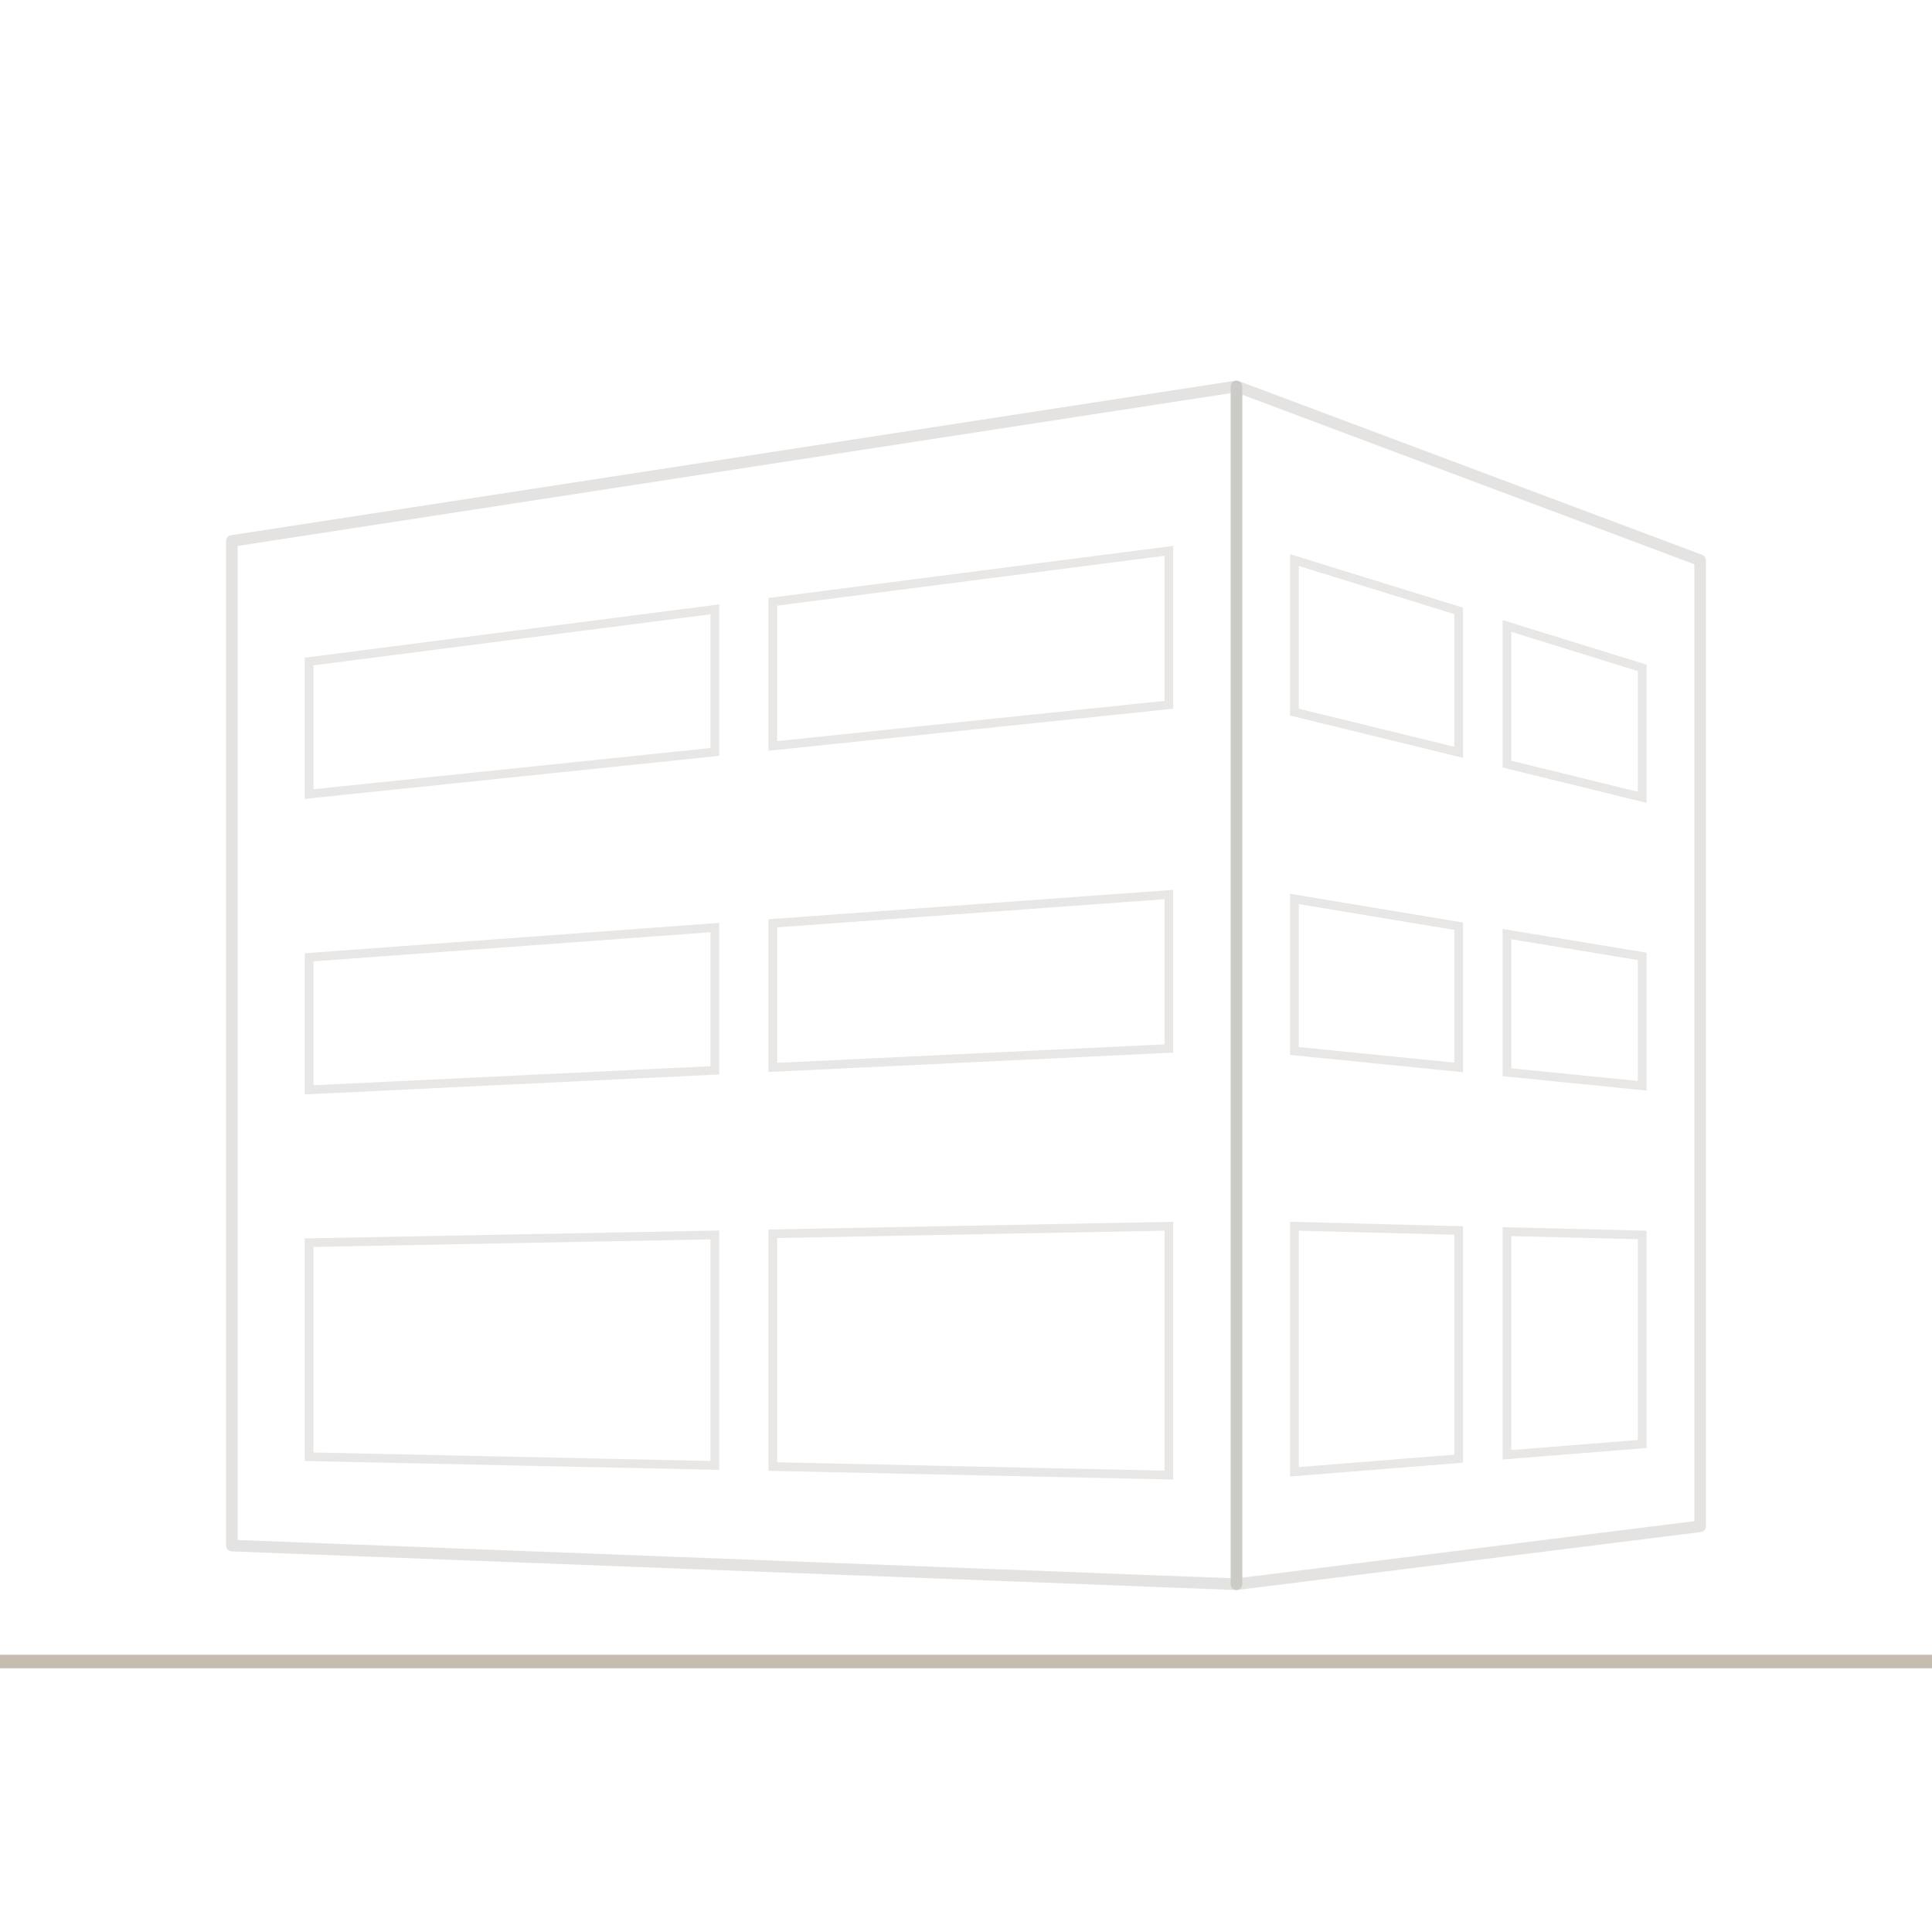
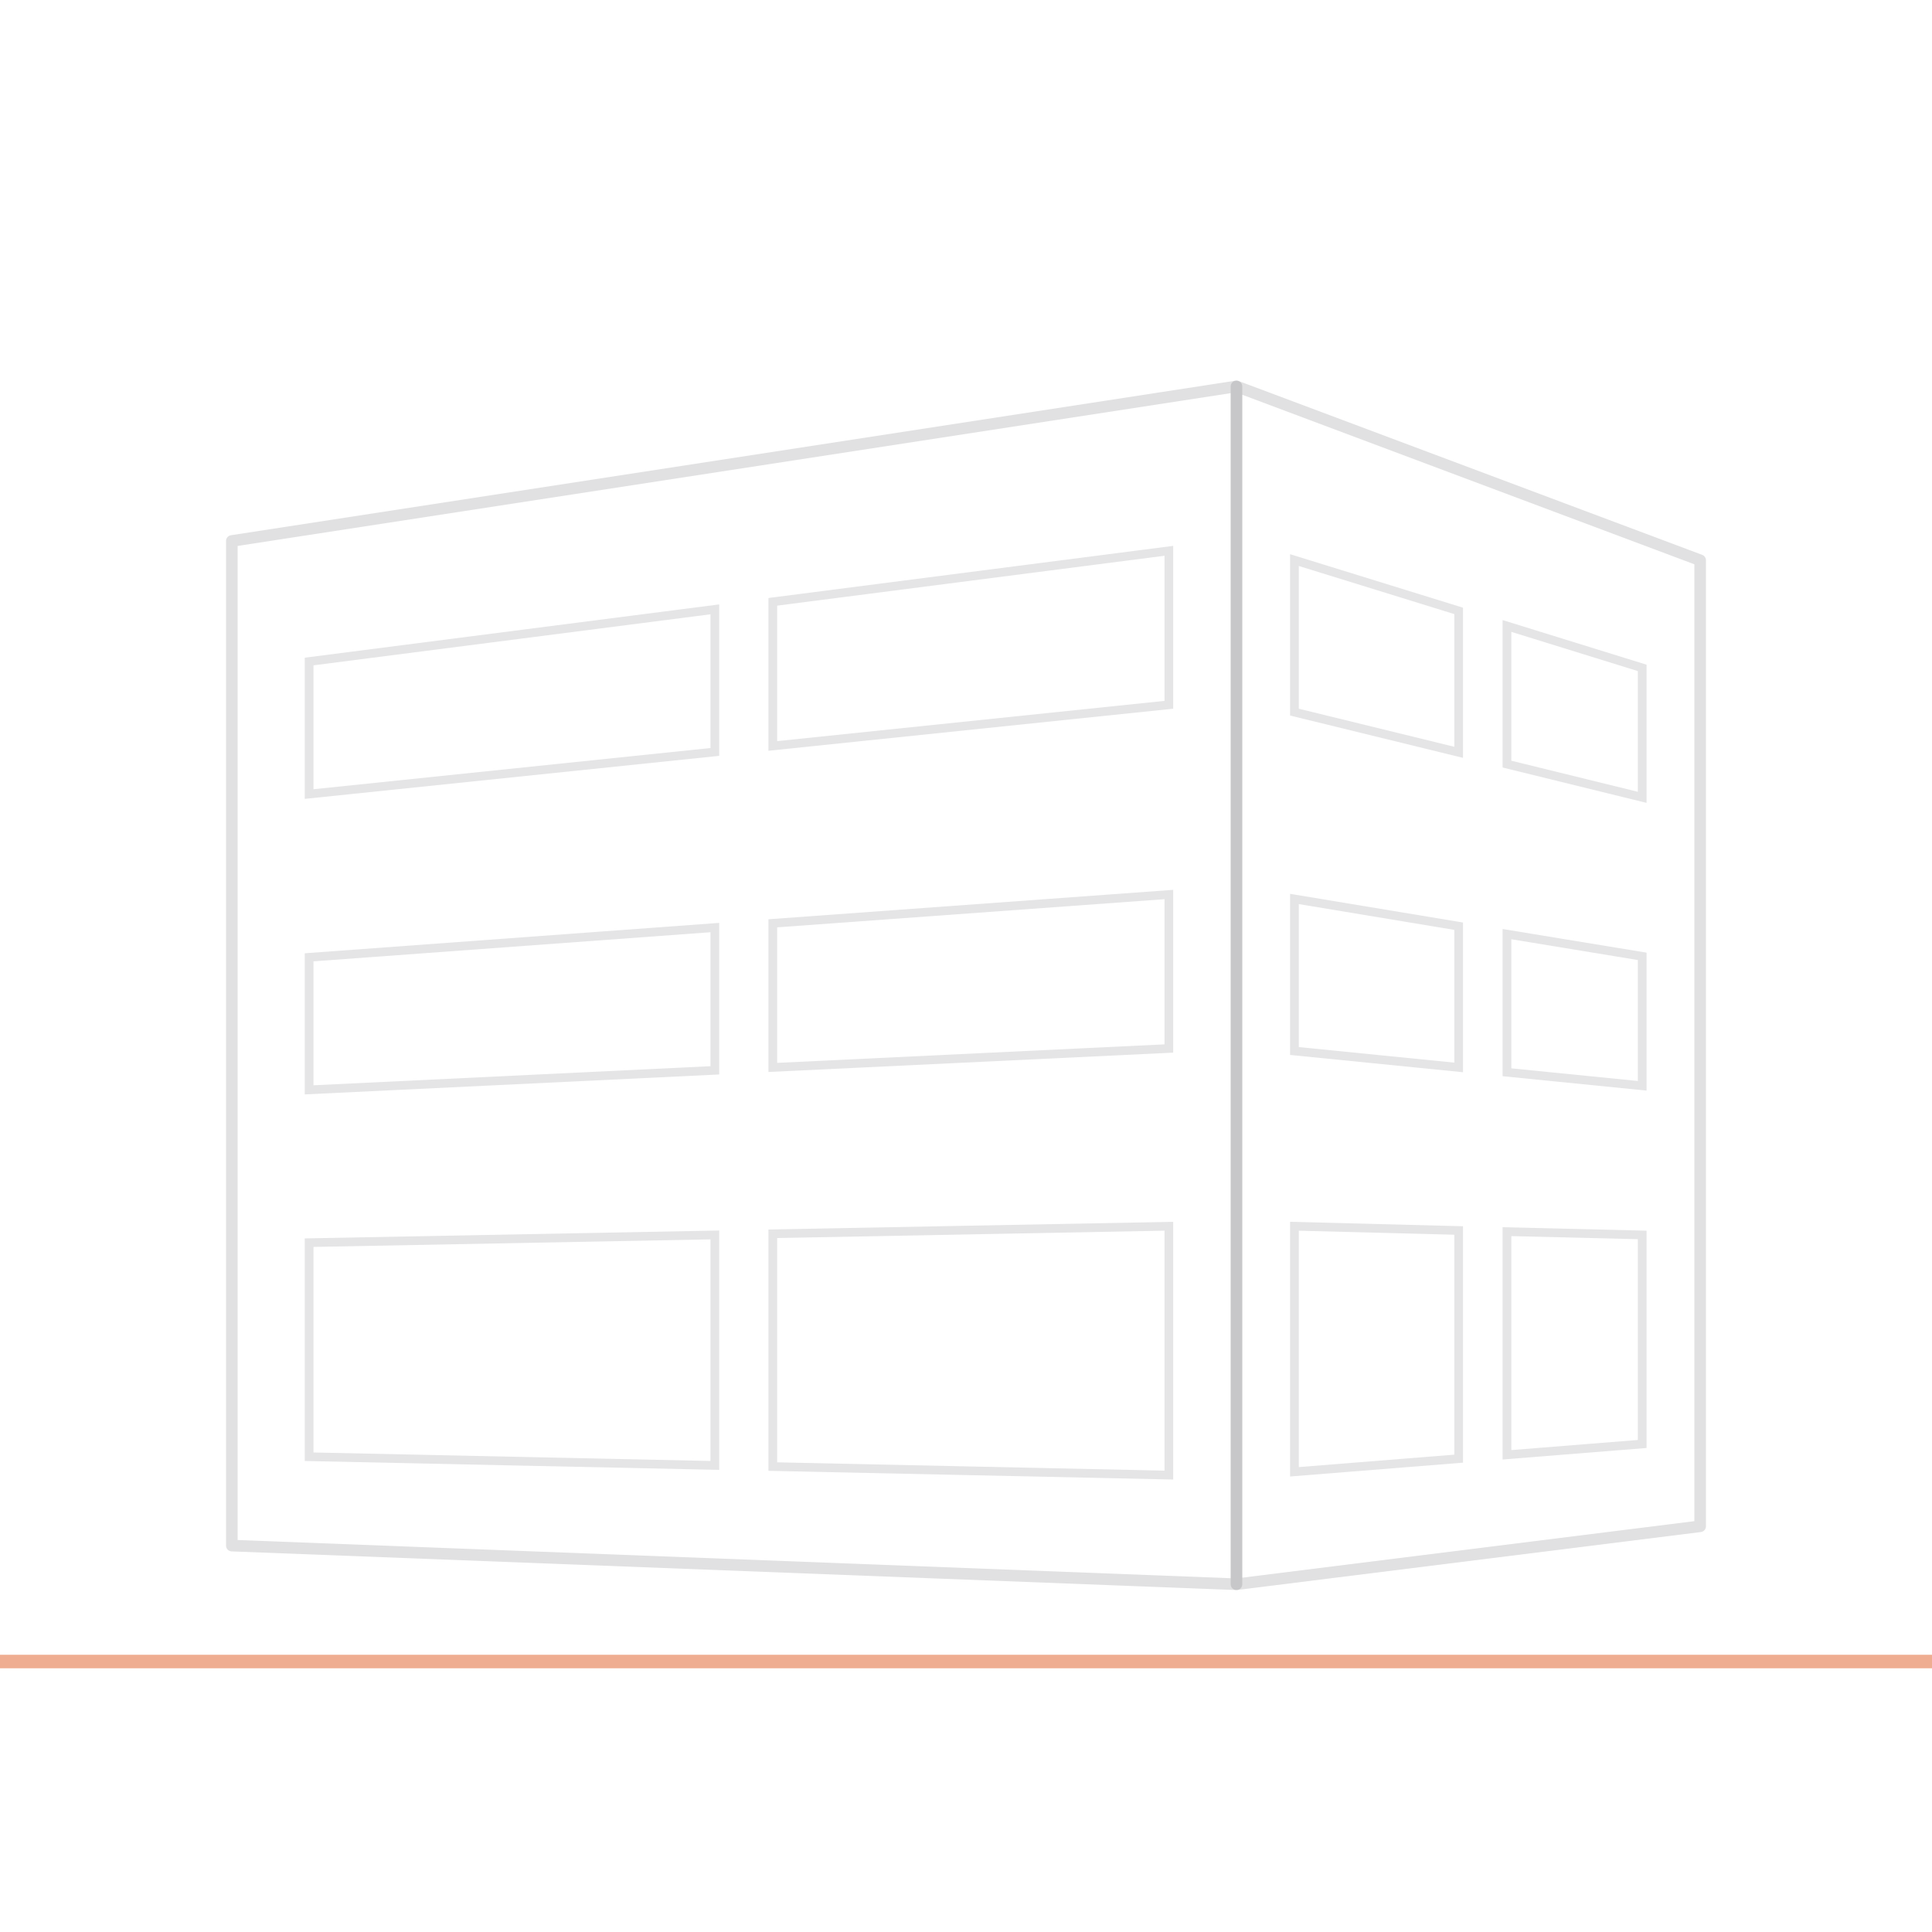
<svg xmlns="http://www.w3.org/2000/svg" viewBox="0 0 100 100">
-   <polygon points="12,28 64,20 64,82 12,80" fill="none" stroke="#3D3329" stroke-opacity=".14" stroke-width=".6" stroke-linejoin="round" />
-   <polygon points="64,20 88,29 88,79 64,82" fill="none" stroke="#3D3329" stroke-opacity=".14" stroke-width=".6" stroke-linejoin="round" />
-   <polygon points="16.00,34.24 37.00,31.54 37.00,38.92 16.00,41.10" fill="none" stroke="#3D3329" stroke-opacity=".12" stroke-width=".45" />
-   <polygon points="40.00,31.15 60.50,28.51 60.50,36.48 40.00,38.61" fill="none" stroke="#3D3329" stroke-opacity=".12" stroke-width=".45" />
-   <polygon points="67.00,28.99 75.50,31.62 75.50,38.94 67.00,36.86" fill="none" stroke="#3D3329" stroke-opacity=".12" stroke-width=".45" />
-   <polygon points="78.00,32.40 85.00,34.57 85.00,41.27 78.00,39.55" fill="none" stroke="#3D3329" stroke-opacity=".12" stroke-width=".45" />
-   <polygon points="16.00,49.55 37.00,48.01 37.00,55.40 16.00,56.41" fill="none" stroke="#3D3329" stroke-opacity=".12" stroke-width=".45" />
-   <polygon points="40.00,47.79 60.50,46.30 60.50,54.27 40.00,55.25" fill="none" stroke="#3D3329" stroke-opacity=".12" stroke-width=".45" />
-   <polygon points="67.00,46.53 75.50,47.94 75.50,55.25 67.00,54.40" fill="none" stroke="#3D3329" stroke-opacity=".12" stroke-width=".45" />
-   <polygon points="78.00,48.35 85.00,49.50 85.00,56.20 78.00,55.50" fill="none" stroke="#3D3329" stroke-opacity=".12" stroke-width=".45" />
-   <polygon points="16.00,64.32 37.00,63.92 37.00,75.85 16.00,75.40" fill="none" stroke="#3D3329" stroke-opacity=".12" stroke-width=".45" />
-   <polygon points="40.00,63.86 60.50,63.47 60.50,76.35 40.00,75.91" fill="none" stroke="#3D3329" stroke-opacity=".12" stroke-width=".45" />
-   <polygon points="67.00,63.47 75.50,63.69 75.50,75.50 67.00,76.18" fill="none" stroke="#3D3329" stroke-opacity=".12" stroke-width=".45" />
-   <polygon points="78.00,63.75 85.00,63.92 85.00,74.74 78.00,75.30" fill="none" stroke="#3D3329" stroke-opacity=".12" stroke-width=".45" />
-   <line x1="0" y1="86" x2="100" y2="86" stroke="#8F7B63" stroke-opacity=".5" stroke-width=".7" />
+   <polygon points="12,28 64,20 64,82 12,80" fill="none" stroke="#24282D" stroke-opacity=".14" stroke-width=".6" stroke-linejoin="round" />
+   <polygon points="64,20 88,29 88,79 64,82" fill="none" stroke="#24282D" stroke-opacity=".14" stroke-width=".6" stroke-linejoin="round" />
+   <polygon points="16.00,34.24 37.00,31.54 37.00,38.92 16.00,41.10" fill="none" stroke="#24282D" stroke-opacity=".12" stroke-width=".45" />
+   <polygon points="40.00,31.15 60.50,28.51 60.50,36.48 40.00,38.61" fill="none" stroke="#24282D" stroke-opacity=".12" stroke-width=".45" />
+   <polygon points="67.00,28.99 75.50,31.62 75.50,38.94 67.00,36.86" fill="none" stroke="#24282D" stroke-opacity=".12" stroke-width=".45" />
+   <polygon points="78.00,32.40 85.00,34.57 85.00,41.27 78.00,39.55" fill="none" stroke="#24282D" stroke-opacity=".12" stroke-width=".45" />
+   <polygon points="16.00,49.55 37.00,48.01 37.00,55.40 16.00,56.41" fill="none" stroke="#24282D" stroke-opacity=".12" stroke-width=".45" />
+   <polygon points="40.00,47.79 60.50,46.30 60.50,54.27 40.00,55.25" fill="none" stroke="#24282D" stroke-opacity=".12" stroke-width=".45" />
+   <polygon points="67.00,46.53 75.50,47.94 75.50,55.25 67.00,54.40" fill="none" stroke="#24282D" stroke-opacity=".12" stroke-width=".45" />
+   <polygon points="78.00,48.35 85.00,49.50 85.00,56.20 78.00,55.50" fill="none" stroke="#24282D" stroke-opacity=".12" stroke-width=".45" />
+   <polygon points="16.00,64.32 37.00,63.92 37.00,75.85 16.00,75.40" fill="none" stroke="#24282D" stroke-opacity=".12" stroke-width=".45" />
+   <polygon points="40.00,63.86 60.50,63.47 60.50,76.35 40.00,75.91" fill="none" stroke="#24282D" stroke-opacity=".12" stroke-width=".45" />
+   <polygon points="67.00,63.47 75.50,63.69 75.50,75.50 67.00,76.18" fill="none" stroke="#24282D" stroke-opacity=".12" stroke-width=".45" />
+   <polygon points="78.00,63.75 85.00,63.92 85.00,74.74 78.00,75.30" fill="none" stroke="#24282D" stroke-opacity=".12" stroke-width=".45" />
+   <line x1="0" y1="86" x2="100" y2="86" stroke="#E05D25" stroke-opacity=".5" stroke-width=".7" />
</svg>
